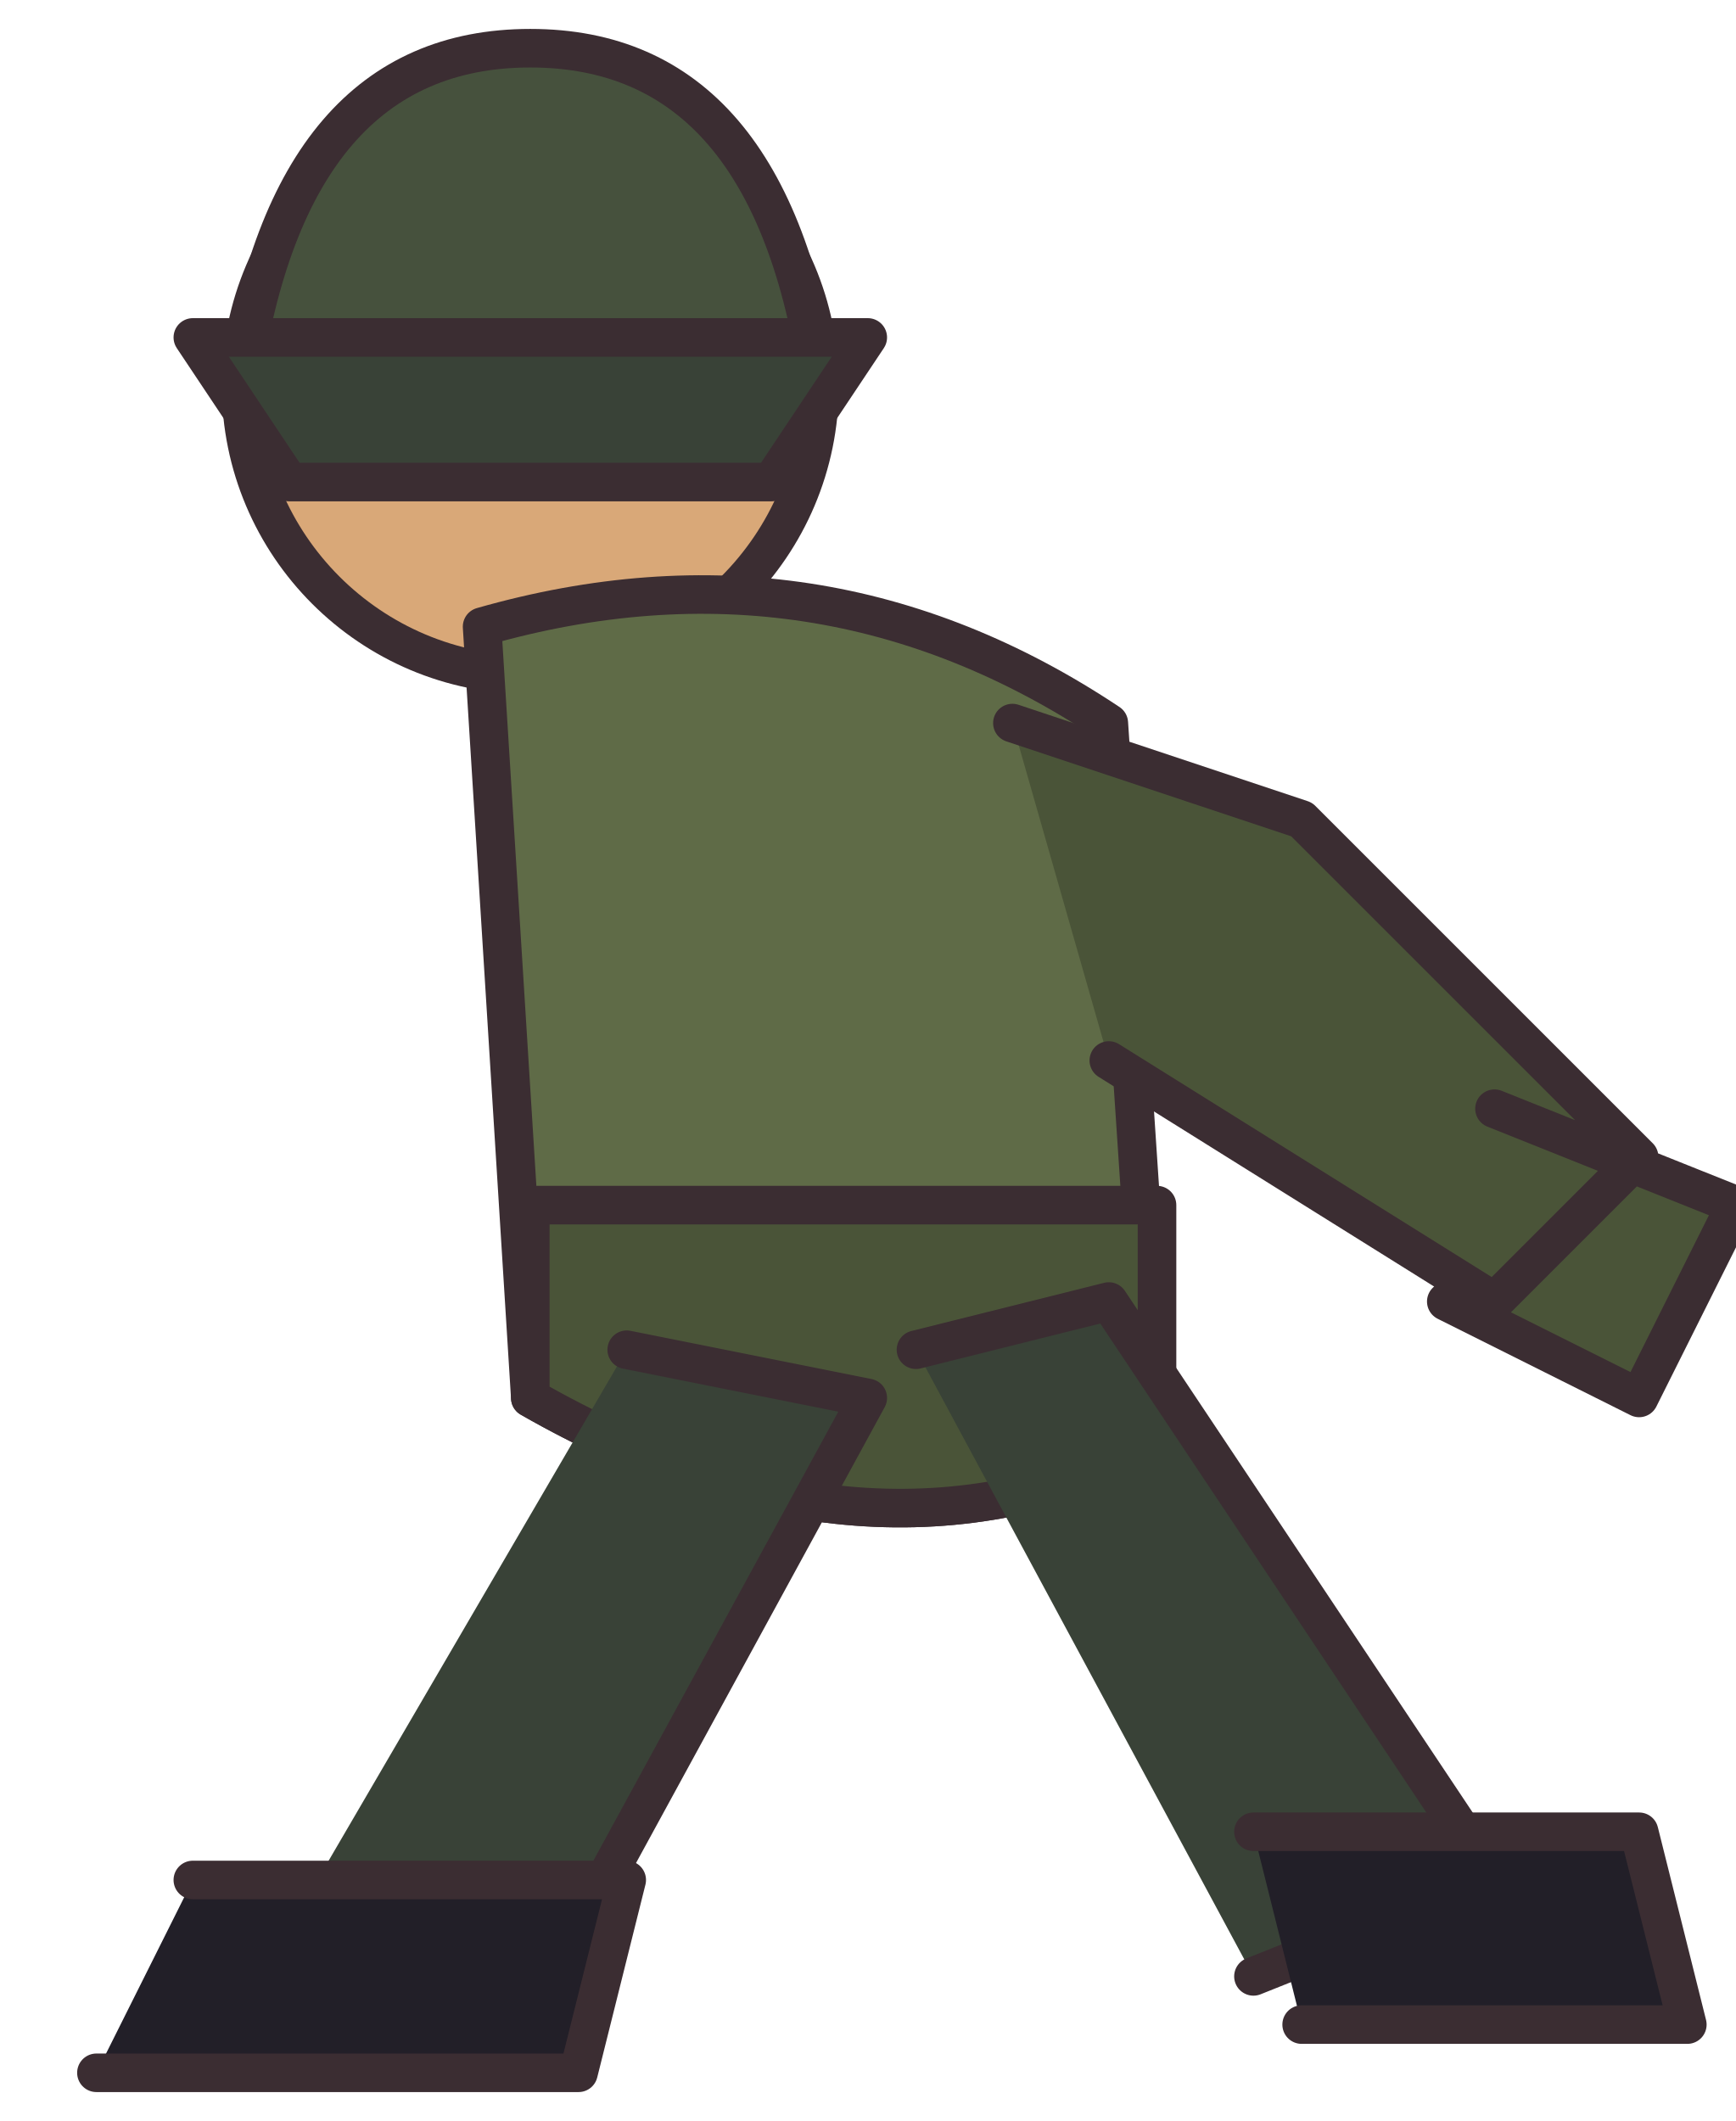
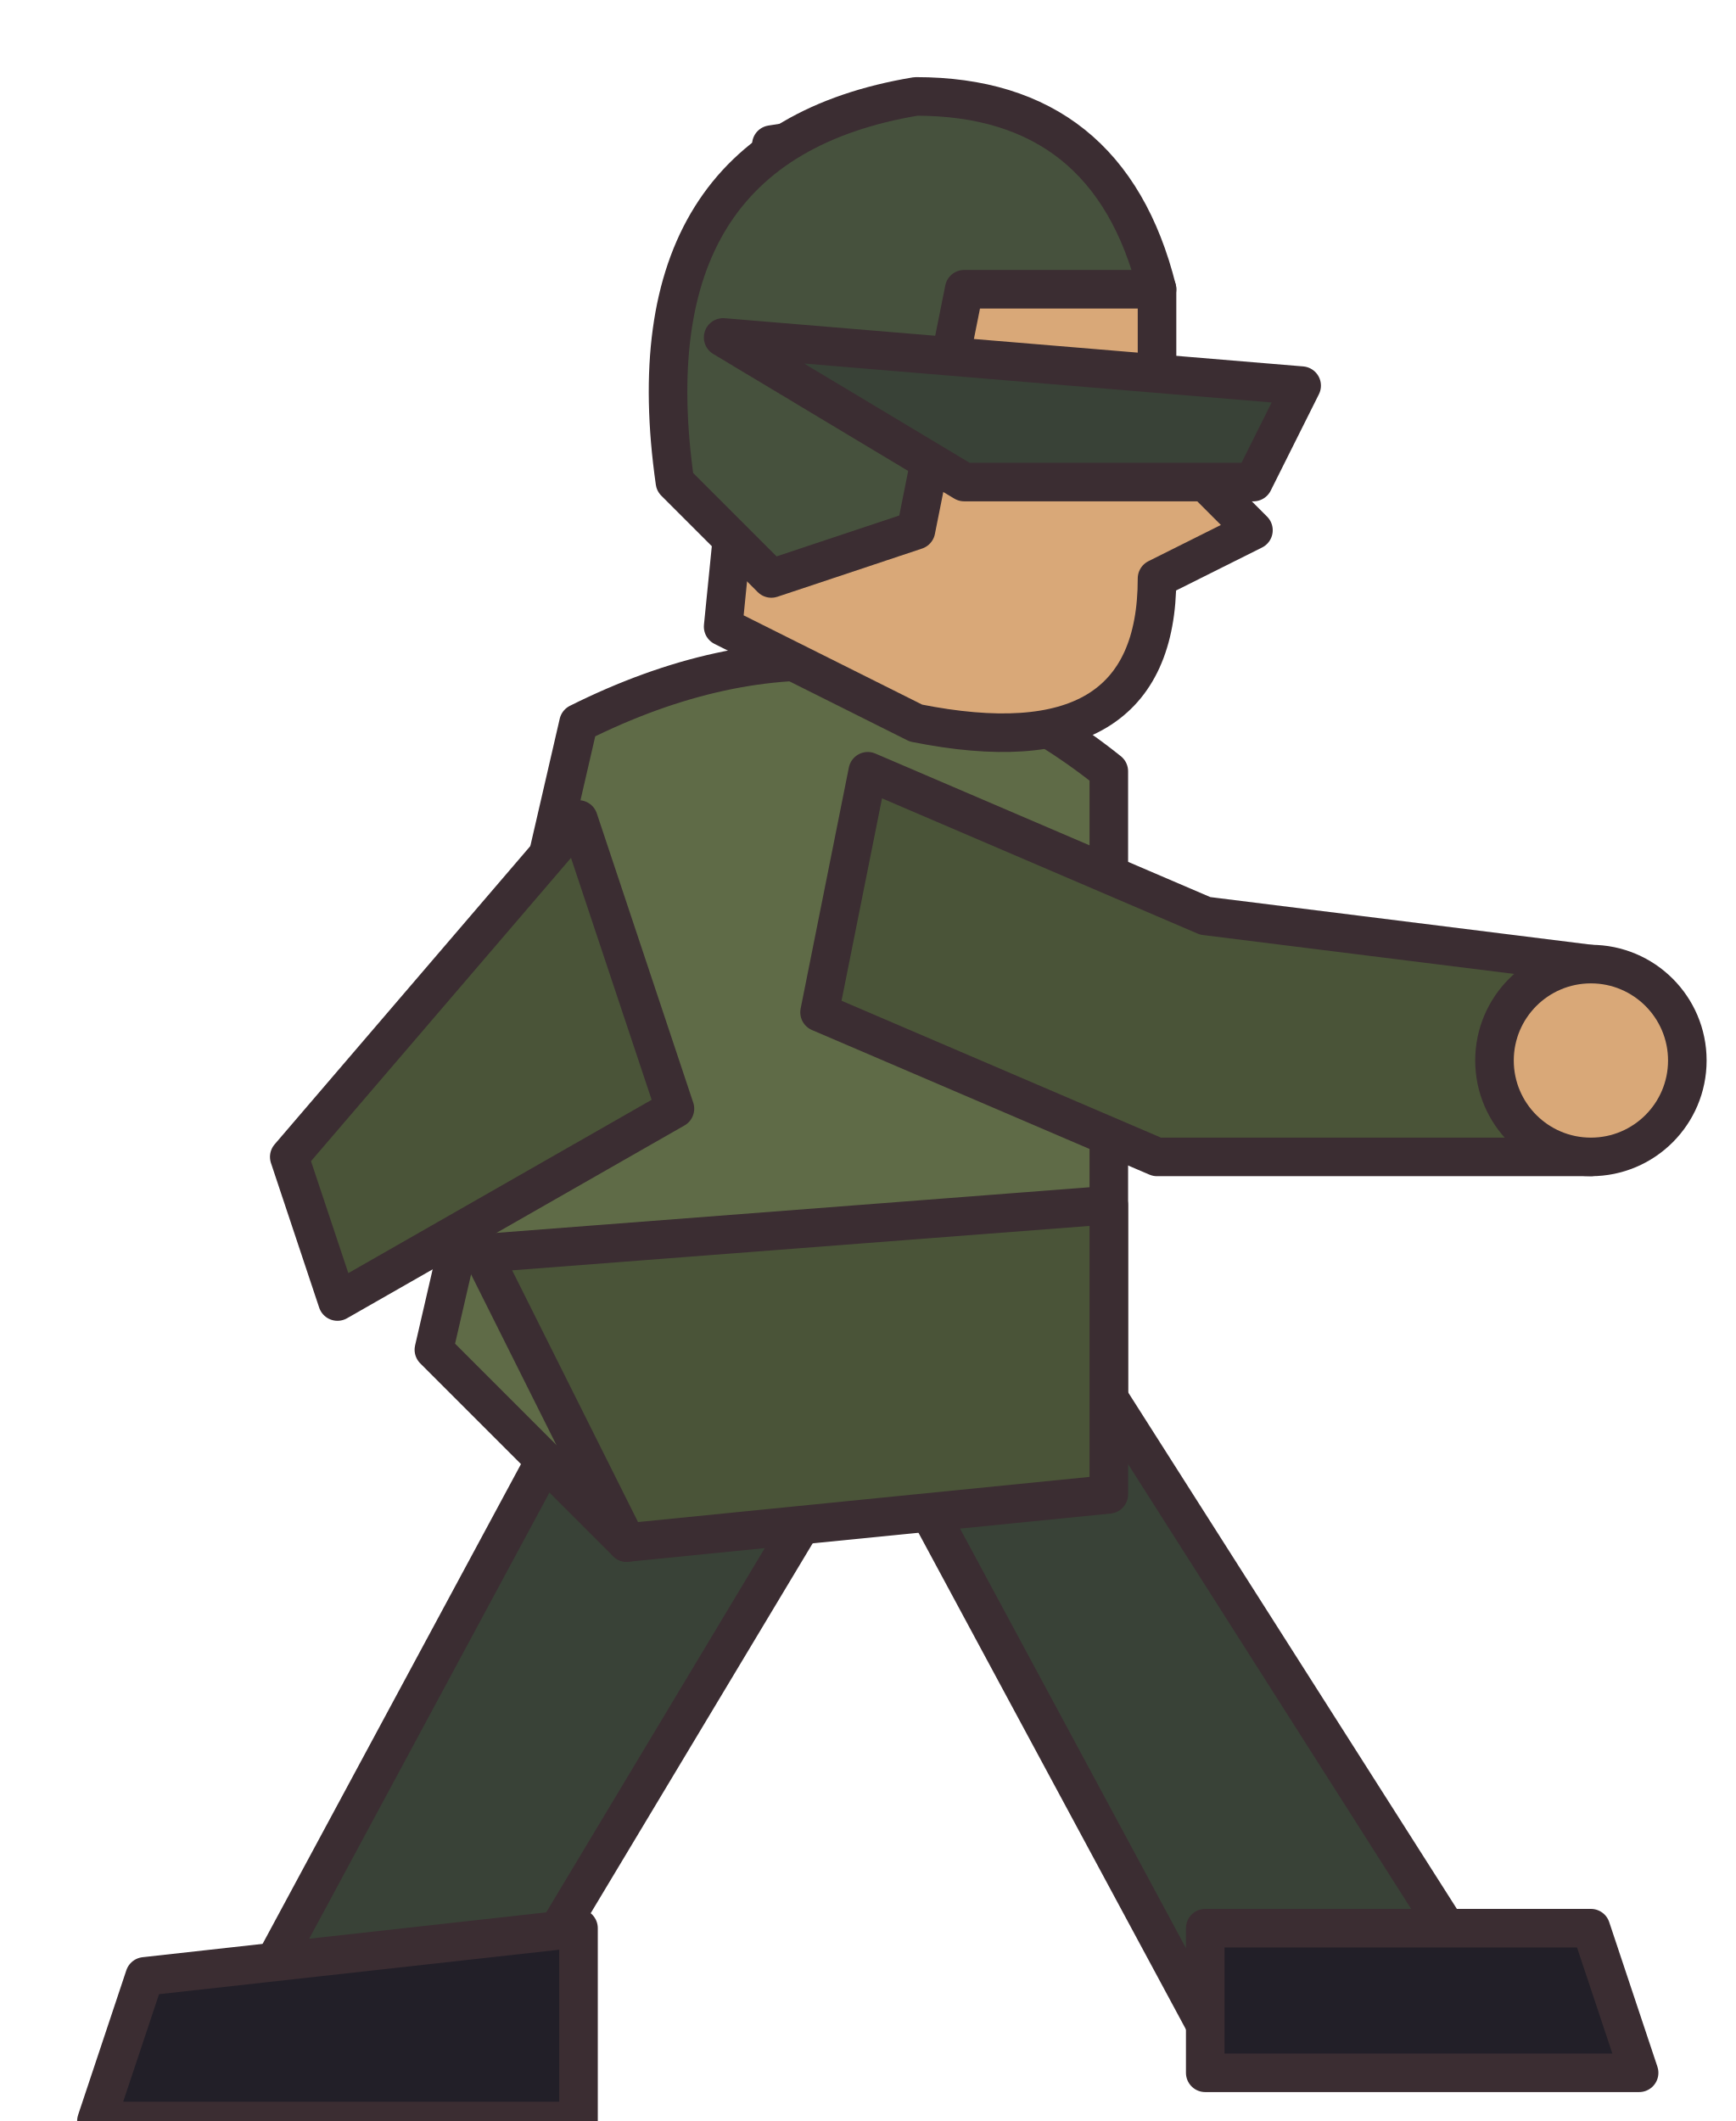
<svg xmlns="http://www.w3.org/2000/svg" width="36" height="44" viewBox="0 0 36 44" shape-rendering="geometricPrecision" stroke="#3b2d32" stroke-width="0.8" stroke-linejoin="round" stroke-linecap="round">
-   <circle cx="11" cy="8" r="6" fill="#d9a878" />
-   <path d="M5 8 Q6 1 11 1 Q16 1 17 8 Z" fill="#46513d" />
-   <path d="M4 7 L18 7 L16 10 L6 10 Z" fill="#394237" />
-   <path d="M10 13 Q17 11 23 15 L24 30 Q18 33 11 29 Z" fill="#5f6b47" />
-   <path d="M11 25 L24 25 L24 30 Q18 33 11 29 Z" fill="#4a5438" />
-   <path d="M13 28 L18 29 L12 40 L6 40 M19 28 L23 27 L31 39 L26 41" fill="#394237" />
-   <path d="M4 39 L13 39 L12 43 L2 43 M26 38 L34 38 L35 42 L27 42" fill="#221f28" />
-   <path d="M21 15 L27 17 L34 24 L31 27 L23 22 M31 23 L36 25 L34 29 L30 27" fill="#4a5438" />
+   <path d="M12 29 L17 31 L11 41 L5 42Z M18 29 L23 29 L30 40 L25 42Z" fill="#394237" />
+   <path d="M3 41 L12 40 L12 44 L2 44Z M25 40 L33 40 L34 43 L25 43Z" fill="#221f28" />
+   <path d="M12 15 Q18 12 23 16 L23 30 L13 32 L9 28Z" fill="#5f6b47" />
+   <path d="M10 26 L23 25 L23 31 L13 32Z" fill="#4a5438" />
+   <path d="M18 16 L25 19 L33 20 L33 24 L24 24 L17 21Z" fill="#4a5438" />
+   <circle cx="33" cy="22" r="2" fill="#d9a878" />
+   <path d="M12 17 L6 24 L7 27 L14 23Z" fill="#4a5438" />
+   <g transform="translate(19 9)">
+     <path d="M-3 -6 Q3 -7 5 -3 L5 0 L7 2 L5 3 Q5 7 0 6 L-4 4 Z" fill="#d9a878" />
+     <path d="M-5 1 Q-6 -6 0 -7 Q4 -7 5 -3 L1 -3 L0 2 L-3 3Z" fill="#46513d" />
+     <circle cx="4" cy="0" r="0.5" fill="#221f28" />
+   </g>
+   <g transform="translate(19 9)">
+     <path d="M-4 -2 L8 -1 L7 1 L1 1Z" fill="#394237" />
+   </g>
</svg>
